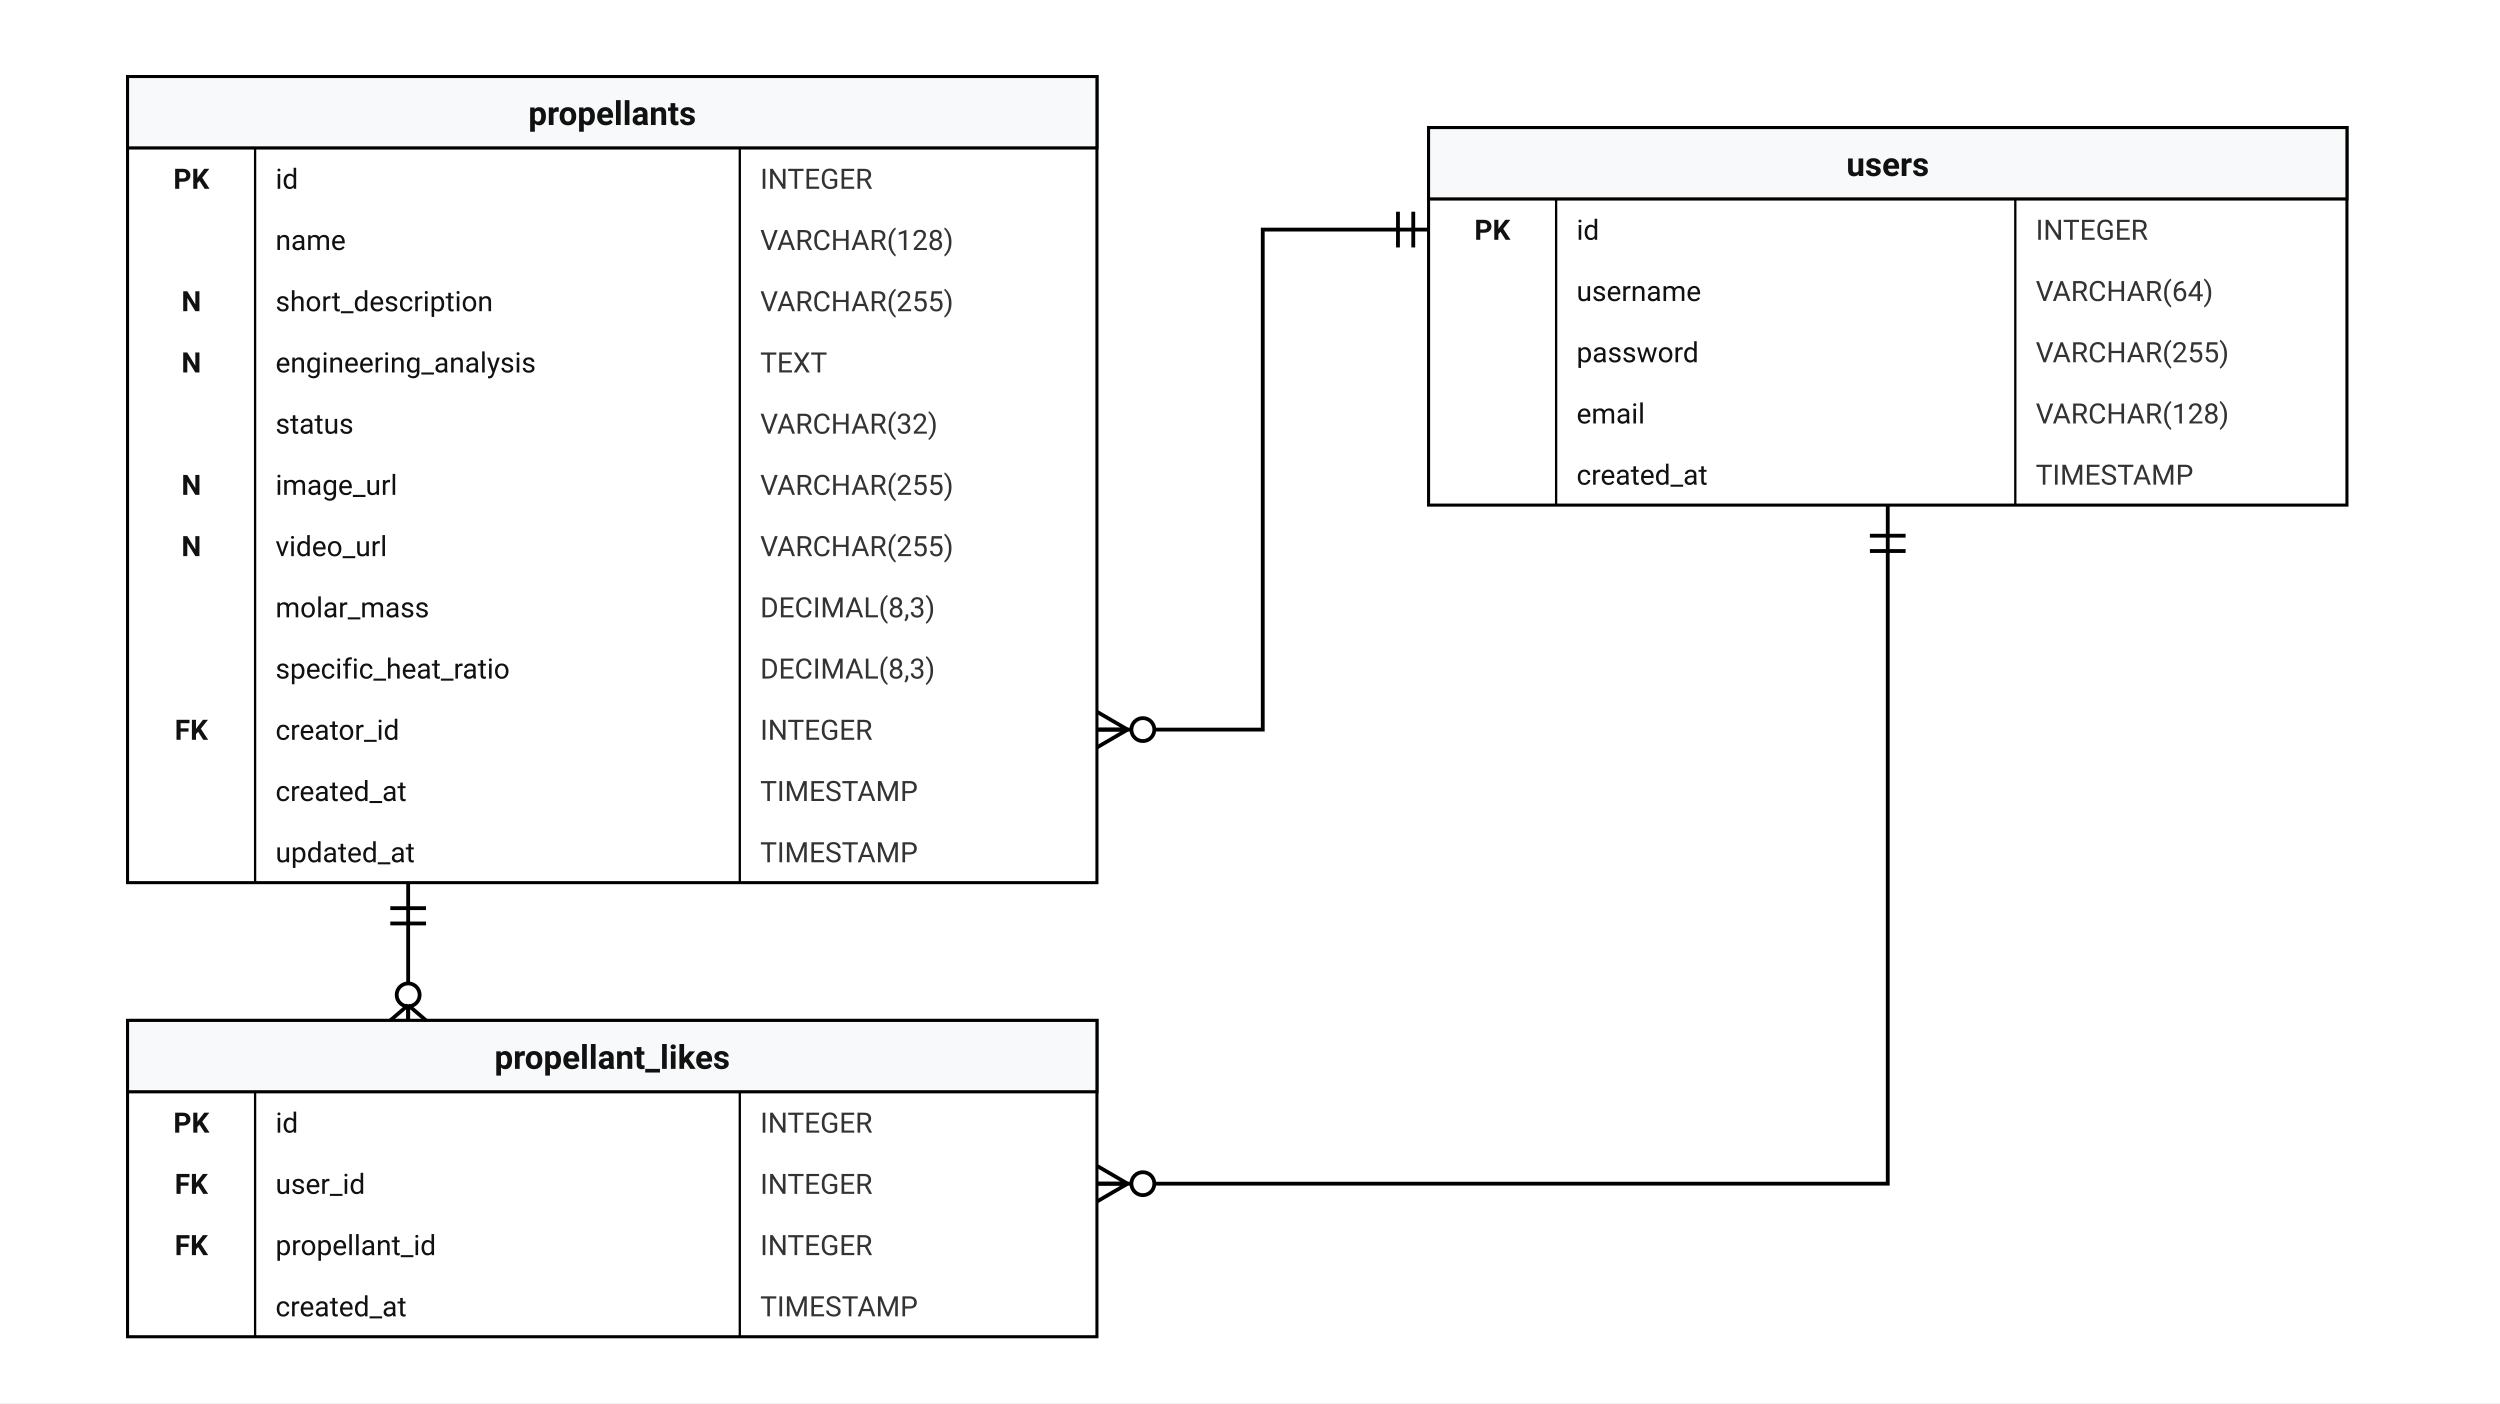
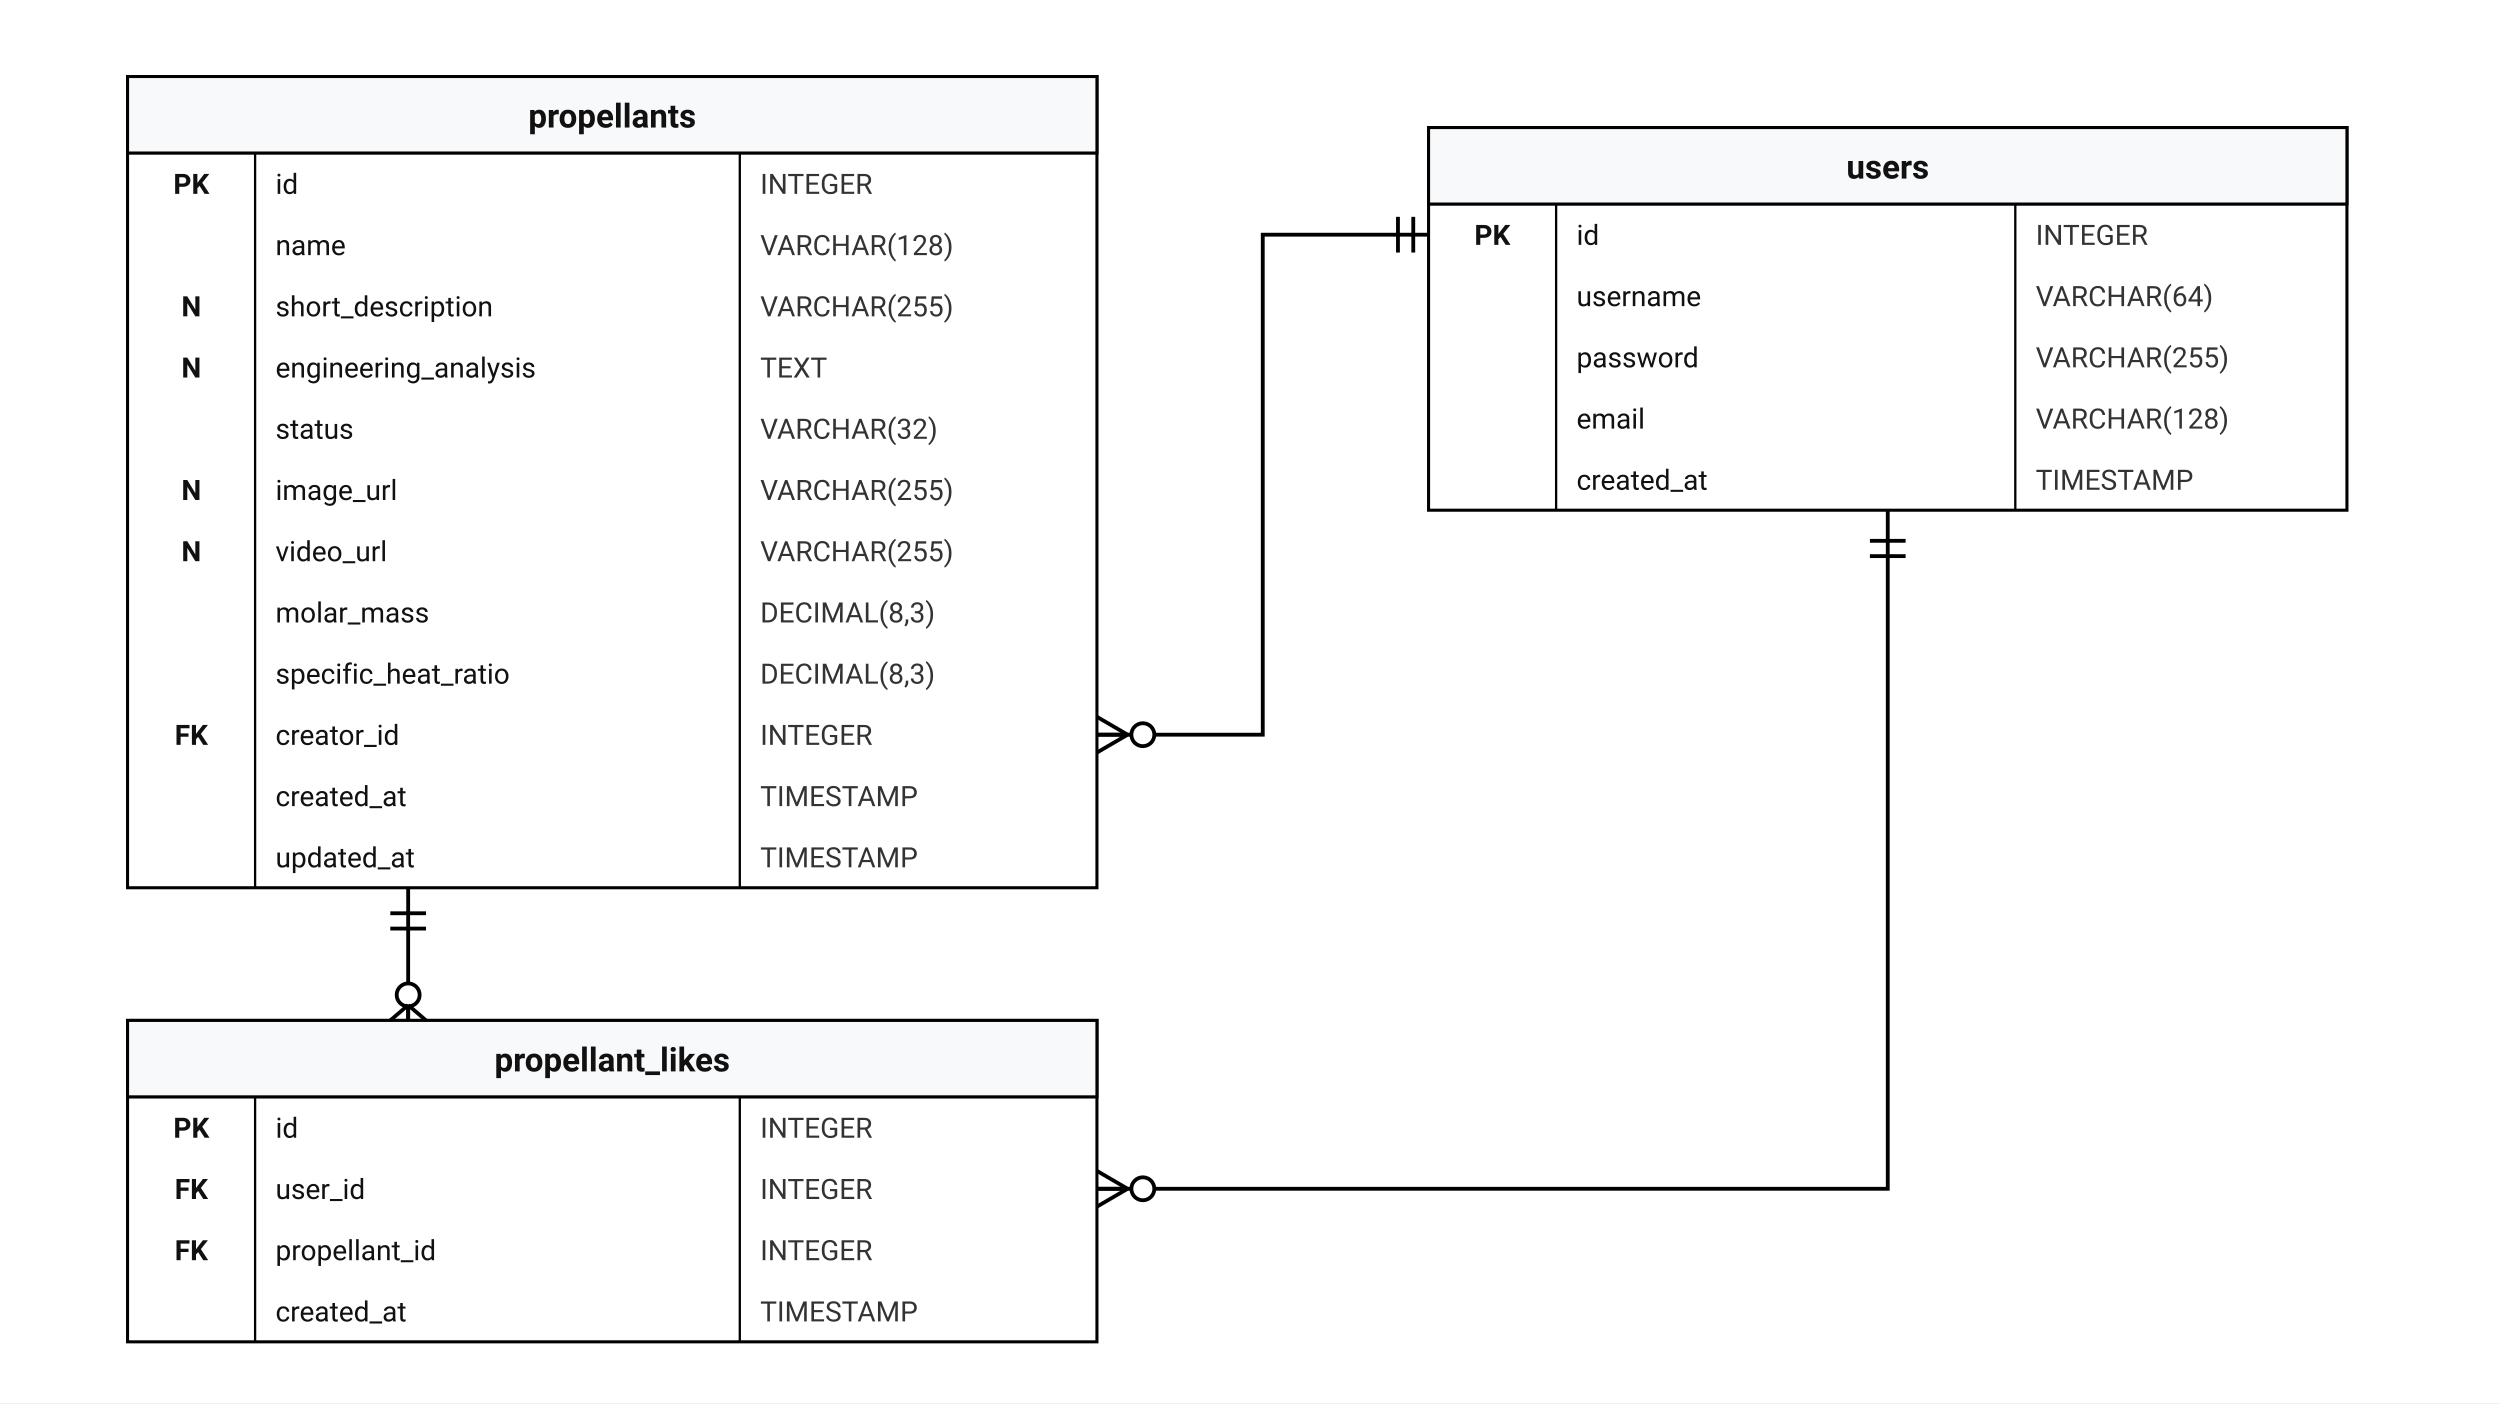
<svg xmlns="http://www.w3.org/2000/svg" viewBox="0 0 980 550" width="980" height="550">
  <defs>
    <style>
      .tbl-bg { fill: #ffffff; stroke: #000000; stroke-width: 1.2; }
      .tbl-header-bg { fill: #f8f9fa; stroke: #000000; stroke-width: 1.2; }
      .tbl-header-txt { font-family: -apple-system, BlinkMacSystemFont, "Segoe UI", Roboto, "Helvetica Neue", Arial, sans-serif; font-size: 13px; font-weight: bold; fill: #111111; text-anchor: middle; }
      .grid-line { stroke: #000000; stroke-width: 0.9; }
      .col-k { font-family: -apple-system, BlinkMacSystemFont, "Segoe UI", Roboto, Arial, sans-serif; font-size: 11px; font-weight: bold; fill: #111111; text-anchor: middle; }
      .col-n { font-family: -apple-system, BlinkMacSystemFont, "Segoe UI", Roboto, Arial, sans-serif; font-size: 11px; fill: #111111; }
      .col-t { font-family: -apple-system, BlinkMacSystemFont, "Segoe UI", Roboto, Arial, sans-serif; font-size: 11px; fill: #333333; }
      .edge { stroke: #000000; stroke-width: 1.5; fill: none; }
      .cf-marker { stroke: #000000; stroke-width: 1.5; fill: none; }
      .cf-circle { fill: #ffffff; stroke: #000000; stroke-width: 1.5; }
    </style>
  </defs>
  <rect width="100%" height="100%" fill="#ffffff" />
  <g id="tbl_propellants">
-     <rect class="tbl-bg" x="50" y="30" width="380" height="316" />
-     <rect class="tbl-header-bg" x="50" y="30" width="380" height="28" />
-     <text class="tbl-header-txt" x="240" y="49">propellants</text>
-     <line class="grid-line" x1="50" y1="58" x2="430" y2="58" />
-     <line class="grid-line" x1="100" y1="58" x2="100" y2="346" />
-     <line class="grid-line" x1="290" y1="58" x2="290" y2="346" />
-     <text class="col-k" x="75" y="74">PK</text>
-     <text class="col-n" x="108" y="74">id</text>
-     <text class="col-t" x="298" y="74">INTEGER</text>
-     <text class="col-n" x="108" y="98">name</text>
-     <text class="col-t" x="298" y="98">VARCHAR(128)</text>
-     <text class="col-k" x="75" y="122">N</text>
-     <text class="col-n" x="108" y="122">short_description</text>
-     <text class="col-t" x="298" y="122">VARCHAR(255)</text>
-     <text class="col-k" x="75" y="146">N</text>
-     <text class="col-n" x="108" y="146">engineering_analysis</text>
-     <text class="col-t" x="298" y="146">TEXT</text>
-     <text class="col-n" x="108" y="170">status</text>
-     <text class="col-t" x="298" y="170">VARCHAR(32)</text>
-     <text class="col-k" x="75" y="194">N</text>
-     <text class="col-n" x="108" y="194">image_url</text>
-     <text class="col-t" x="298" y="194">VARCHAR(255)</text>
-     <text class="col-k" x="75" y="218">N</text>
-     <text class="col-n" x="108" y="218">video_url</text>
-     <text class="col-t" x="298" y="218">VARCHAR(255)</text>
-     <text class="col-n" x="108" y="242">molar_mass</text>
-     <text class="col-t" x="298" y="242">DECIMAL(8,3)</text>
-     <text class="col-n" x="108" y="266">specific_heat_ratio</text>
-     <text class="col-t" x="298" y="266">DECIMAL(8,3)</text>
-     <text class="col-k" x="75" y="290">FK</text>
-     <text class="col-n" x="108" y="290">creator_id</text>
-     <text class="col-t" x="298" y="290">INTEGER</text>
-     <text class="col-n" x="108" y="314">created_at</text>
-     <text class="col-t" x="298" y="314">TIMESTAMP</text>
-     <text class="col-n" x="108" y="338">updated_at</text>
-     <text class="col-t" x="298" y="338">TIMESTAMP</text>
+     <rect class="tbl-bg" x="50" y="30" width="380" height="318" />
+     <rect class="tbl-header-bg" x="50" y="30" width="380" height="30" />
+     <text class="tbl-header-txt" x="240" y="50">propellants</text>
+     <line class="grid-line" x1="50" y1="60" x2="430" y2="60" />
+     <line class="grid-line" x1="100" y1="60" x2="100" y2="348" />
+     <line class="grid-line" x1="290" y1="60" x2="290" y2="348" />
+     <text class="col-k" x="75" y="76">PK</text>
+     <text class="col-n" x="108" y="76">id</text>
+     <text class="col-t" x="298" y="76">INTEGER</text>
+     <text class="col-n" x="108" y="100">name</text>
+     <text class="col-t" x="298" y="100">VARCHAR(128)</text>
+     <text class="col-k" x="75" y="124">N</text>
+     <text class="col-n" x="108" y="124">short_description</text>
+     <text class="col-t" x="298" y="124">VARCHAR(255)</text>
+     <text class="col-k" x="75" y="148">N</text>
+     <text class="col-n" x="108" y="148">engineering_analysis</text>
+     <text class="col-t" x="298" y="148">TEXT</text>
+     <text class="col-n" x="108" y="172">status</text>
+     <text class="col-t" x="298" y="172">VARCHAR(32)</text>
+     <text class="col-k" x="75" y="196">N</text>
+     <text class="col-n" x="108" y="196">image_url</text>
+     <text class="col-t" x="298" y="196">VARCHAR(255)</text>
+     <text class="col-k" x="75" y="220">N</text>
+     <text class="col-n" x="108" y="220">video_url</text>
+     <text class="col-t" x="298" y="220">VARCHAR(255)</text>
+     <text class="col-n" x="108" y="244">molar_mass</text>
+     <text class="col-t" x="298" y="244">DECIMAL(8,3)</text>
+     <text class="col-n" x="108" y="268">specific_heat_ratio</text>
+     <text class="col-t" x="298" y="268">DECIMAL(8,3)</text>
+     <text class="col-k" x="75" y="292">FK</text>
+     <text class="col-n" x="108" y="292">creator_id</text>
+     <text class="col-t" x="298" y="292">INTEGER</text>
+     <text class="col-n" x="108" y="316">created_at</text>
+     <text class="col-t" x="298" y="316">TIMESTAMP</text>
+     <text class="col-n" x="108" y="340">updated_at</text>
+     <text class="col-t" x="298" y="340">TIMESTAMP</text>
  </g>
  <g id="tbl_users">
-     <rect class="tbl-bg" x="560" y="50" width="360" height="148" />
-     <rect class="tbl-header-bg" x="560" y="50" width="360" height="28" />
-     <text class="tbl-header-txt" x="740" y="69">users</text>
-     <line class="grid-line" x1="560" y1="78" x2="920" y2="78" />
-     <line class="grid-line" x1="610" y1="78" x2="610" y2="198" />
-     <line class="grid-line" x1="790" y1="78" x2="790" y2="198" />
-     <text class="col-k" x="585" y="94">PK</text>
-     <text class="col-n" x="618" y="94">id</text>
-     <text class="col-t" x="798" y="94">INTEGER</text>
-     <text class="col-n" x="618" y="118">username</text>
-     <text class="col-t" x="798" y="118">VARCHAR(64)</text>
-     <text class="col-n" x="618" y="142">password</text>
-     <text class="col-t" x="798" y="142">VARCHAR(255)</text>
-     <text class="col-n" x="618" y="166">email</text>
-     <text class="col-t" x="798" y="166">VARCHAR(128)</text>
-     <text class="col-n" x="618" y="190">created_at</text>
-     <text class="col-t" x="798" y="190">TIMESTAMP</text>
+     <rect class="tbl-bg" x="560" y="50" width="360" height="150" />
+     <rect class="tbl-header-bg" x="560" y="50" width="360" height="30" />
+     <text class="tbl-header-txt" x="740" y="70">users</text>
+     <line class="grid-line" x1="560" y1="80" x2="920" y2="80" />
+     <line class="grid-line" x1="610" y1="80" x2="610" y2="200" />
+     <line class="grid-line" x1="790" y1="80" x2="790" y2="200" />
+     <text class="col-k" x="585" y="96">PK</text>
+     <text class="col-n" x="618" y="96">id</text>
+     <text class="col-t" x="798" y="96">INTEGER</text>
+     <text class="col-n" x="618" y="120">username</text>
+     <text class="col-t" x="798" y="120">VARCHAR(64)</text>
+     <text class="col-n" x="618" y="144">password</text>
+     <text class="col-t" x="798" y="144">VARCHAR(255)</text>
+     <text class="col-n" x="618" y="168">email</text>
+     <text class="col-t" x="798" y="168">VARCHAR(128)</text>
+     <text class="col-n" x="618" y="192">created_at</text>
+     <text class="col-t" x="798" y="192">TIMESTAMP</text>
  </g>
  <g id="tbl_likes">
-     <rect class="tbl-bg" x="50" y="400" width="380" height="124" />
-     <rect class="tbl-header-bg" x="50" y="400" width="380" height="28" />
-     <text class="tbl-header-txt" x="240" y="419">propellant_likes</text>
-     <line class="grid-line" x1="50" y1="428" x2="430" y2="428" />
-     <line class="grid-line" x1="100" y1="428" x2="100" y2="524" />
-     <line class="grid-line" x1="290" y1="428" x2="290" y2="524" />
-     <text class="col-k" x="75" y="444">PK</text>
-     <text class="col-n" x="108" y="444">id</text>
-     <text class="col-t" x="298" y="444">INTEGER</text>
-     <text class="col-k" x="75" y="468">FK</text>
-     <text class="col-n" x="108" y="468">user_id</text>
-     <text class="col-t" x="298" y="468">INTEGER</text>
-     <text class="col-k" x="75" y="492">FK</text>
-     <text class="col-n" x="108" y="492">propellant_id</text>
-     <text class="col-t" x="298" y="492">INTEGER</text>
-     <text class="col-n" x="108" y="516">created_at</text>
-     <text class="col-t" x="298" y="516">TIMESTAMP</text>
+     <rect class="tbl-bg" x="50" y="400" width="380" height="126" />
+     <rect class="tbl-header-bg" x="50" y="400" width="380" height="30" />
+     <text class="tbl-header-txt" x="240" y="420">propellant_likes</text>
+     <line class="grid-line" x1="50" y1="430" x2="430" y2="430" />
+     <line class="grid-line" x1="100" y1="430" x2="100" y2="526" />
+     <line class="grid-line" x1="290" y1="430" x2="290" y2="526" />
+     <text class="col-k" x="75" y="446">PK</text>
+     <text class="col-n" x="108" y="446">id</text>
+     <text class="col-t" x="298" y="446">INTEGER</text>
+     <text class="col-k" x="75" y="470">FK</text>
+     <text class="col-n" x="108" y="470">user_id</text>
+     <text class="col-t" x="298" y="470">INTEGER</text>
+     <text class="col-k" x="75" y="494">FK</text>
+     <text class="col-n" x="108" y="494">propellant_id</text>
+     <text class="col-t" x="298" y="494">INTEGER</text>
+     <text class="col-n" x="108" y="518">created_at</text>
+     <text class="col-t" x="298" y="518">TIMESTAMP</text>
  </g>
-   <path class="edge" d="M 560 90 L 495 90 L 495 286 L 430 286" />
-   <line class="cf-marker" x1="548" y1="83" x2="548" y2="97" />
-   <line class="cf-marker" x1="554" y1="83" x2="554" y2="97" />
-   <circle class="cf-circle" cx="448" cy="286" r="4.5" />
-   <path class="cf-marker" d="M 442 286 L 430 279 M 442 286 L 430 293 M 442 286 L 430 286" />
-   <path class="edge" d="M 160 346 L 160 400" />
-   <line class="cf-marker" x1="153" y1="356" x2="167" y2="356" />
-   <line class="cf-marker" x1="153" y1="362" x2="167" y2="362" />
+   <path class="edge" d="M 560 92 L 495 92 L 495 288 L 430 288" />
+   <line class="cf-marker" x1="548" y1="85" x2="548" y2="99" />
+   <line class="cf-marker" x1="554" y1="85" x2="554" y2="99" />
+   <circle class="cf-circle" cx="448" cy="288" r="4.5" />
+   <path class="cf-marker" d="M 442 288 L 430 281 M 442 288 L 430 295 M 442 288 L 430 288" />
+   <path class="edge" d="M 160 348 L 160 400" />
+   <line class="cf-marker" x1="153" y1="358" x2="167" y2="358" />
+   <line class="cf-marker" x1="153" y1="364" x2="167" y2="364" />
  <circle class="cf-circle" cx="160" cy="390" r="4.5" />
  <path class="cf-marker" d="M 160 394 L 153 400 M 160 394 L 167 400 M 160 394 L 160 400" />
-   <path class="edge" d="M 740 198 L 740 464 L 430 464" />
-   <line class="cf-marker" x1="733" y1="210" x2="747" y2="210" />
-   <line class="cf-marker" x1="733" y1="216" x2="747" y2="216" />
-   <circle class="cf-circle" cx="448" cy="464" r="4.5" />
-   <path class="cf-marker" d="M 442 464 L 430 457 M 442 464 L 430 471 M 442 464 L 430 464" />
+   <path class="edge" d="M 740 200 L 740 466 L 430 466" />
+   <line class="cf-marker" x1="733" y1="212" x2="747" y2="212" />
+   <line class="cf-marker" x1="733" y1="218" x2="747" y2="218" />
+   <circle class="cf-circle" cx="448" cy="466" r="4.5" />
+   <path class="cf-marker" d="M 442 466 L 430 459 M 442 466 L 430 473 M 442 466 L 430 466" />
</svg>
